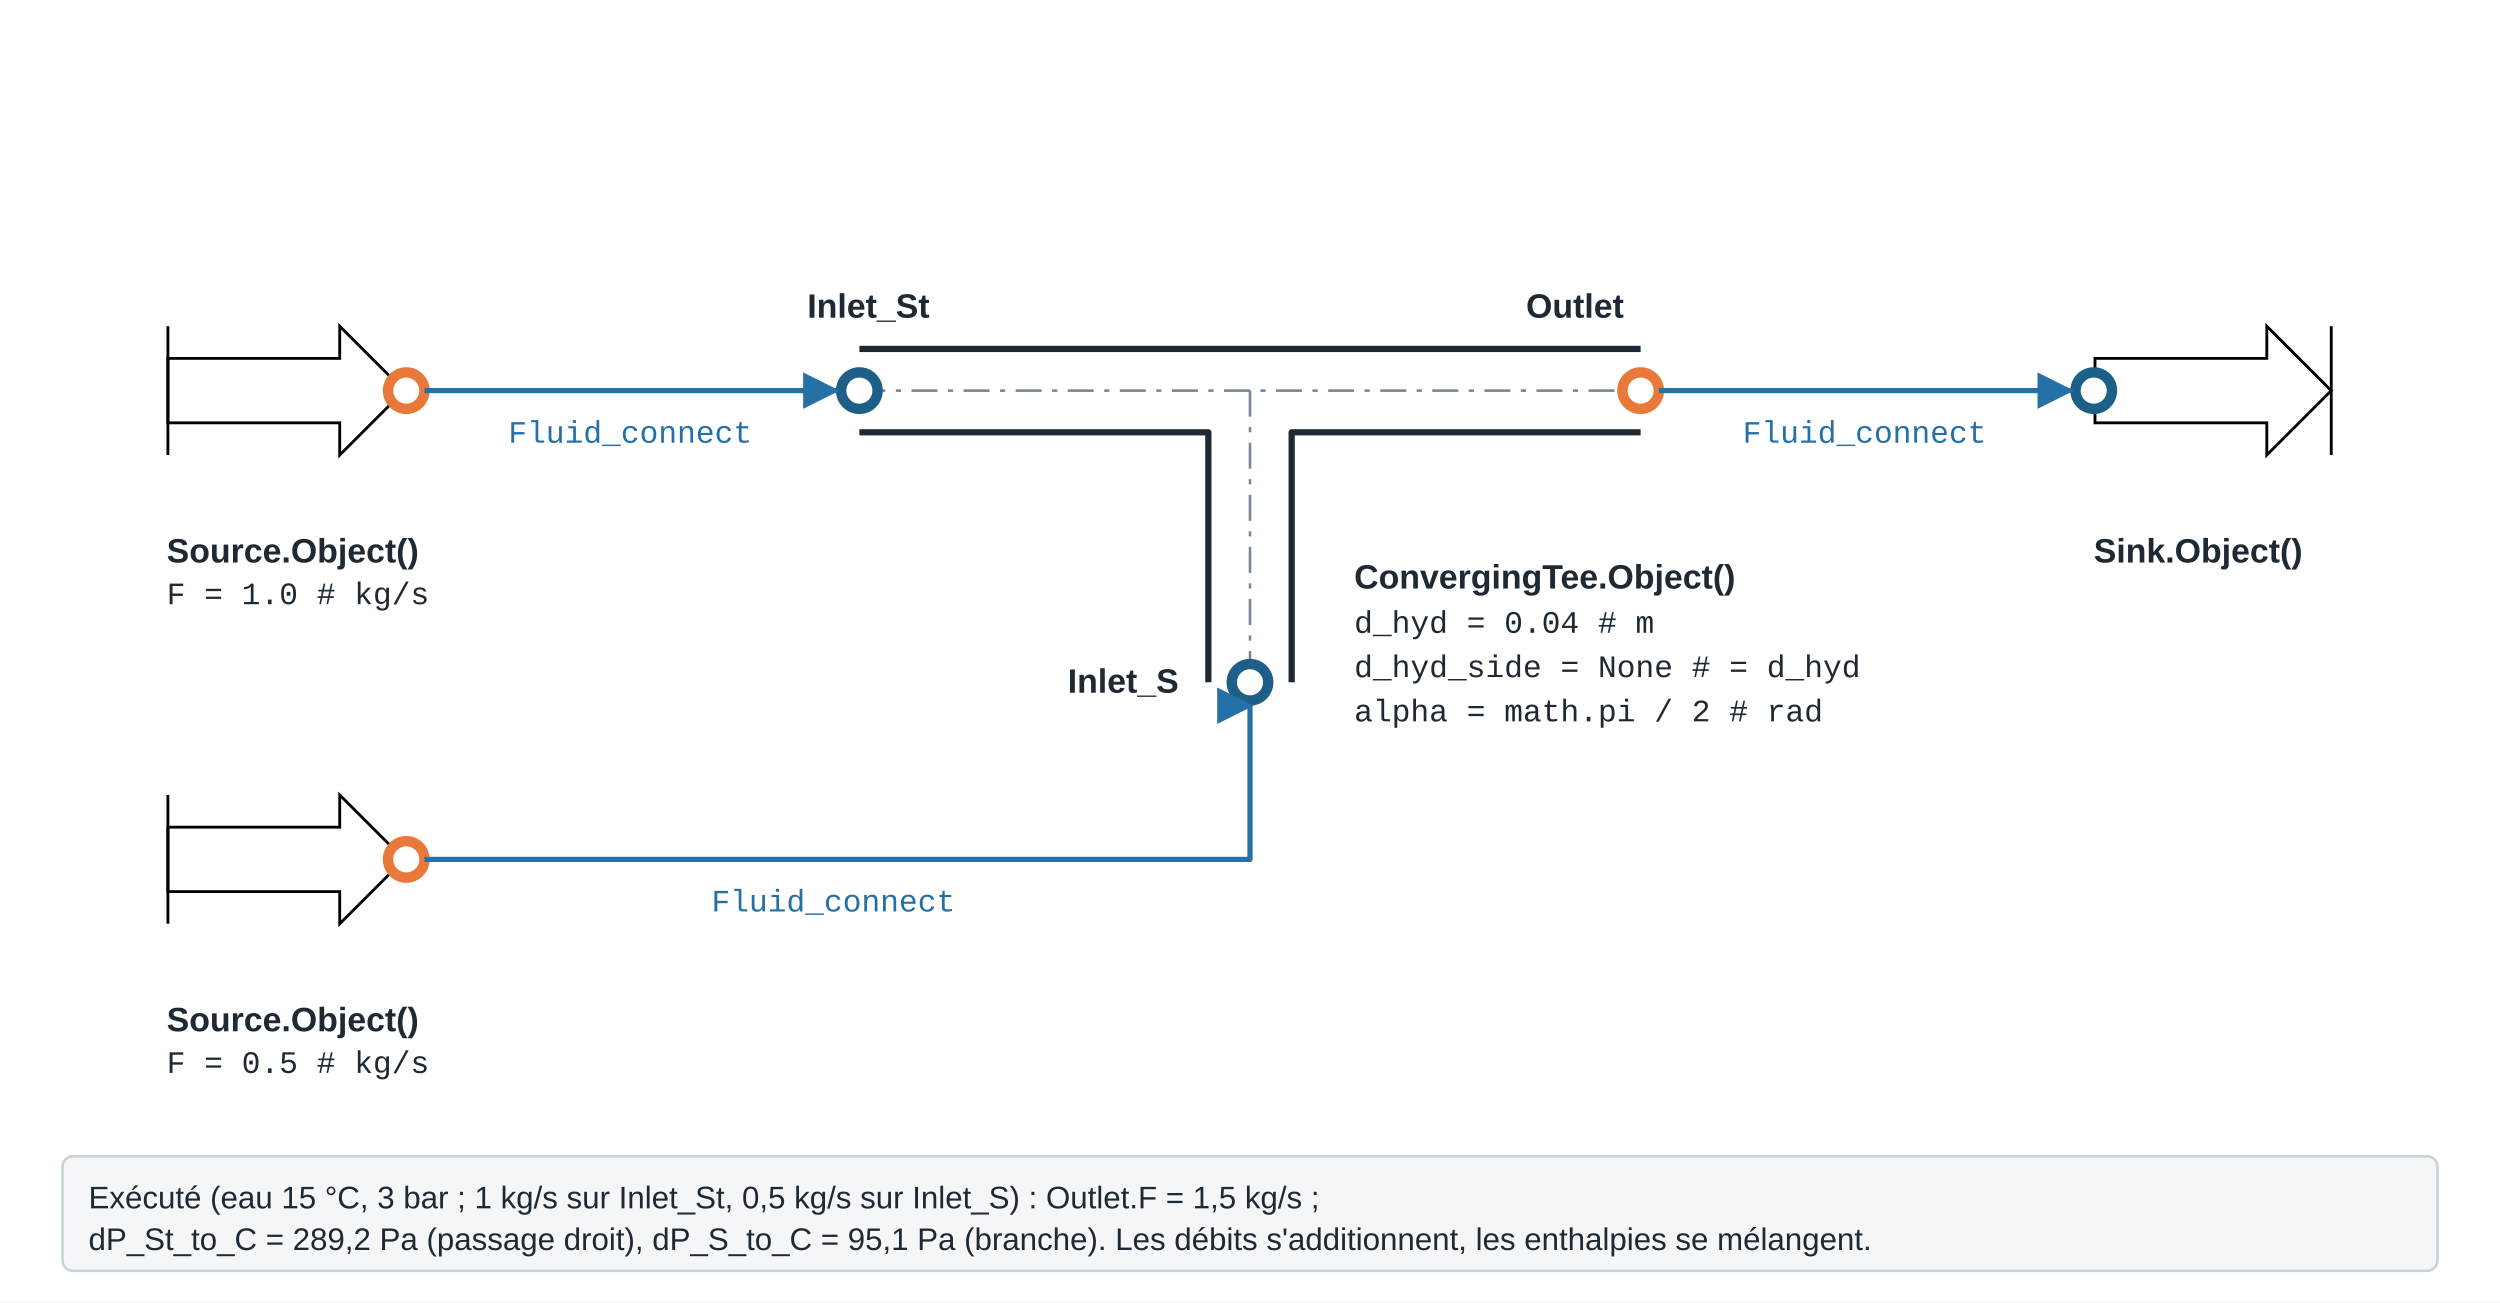
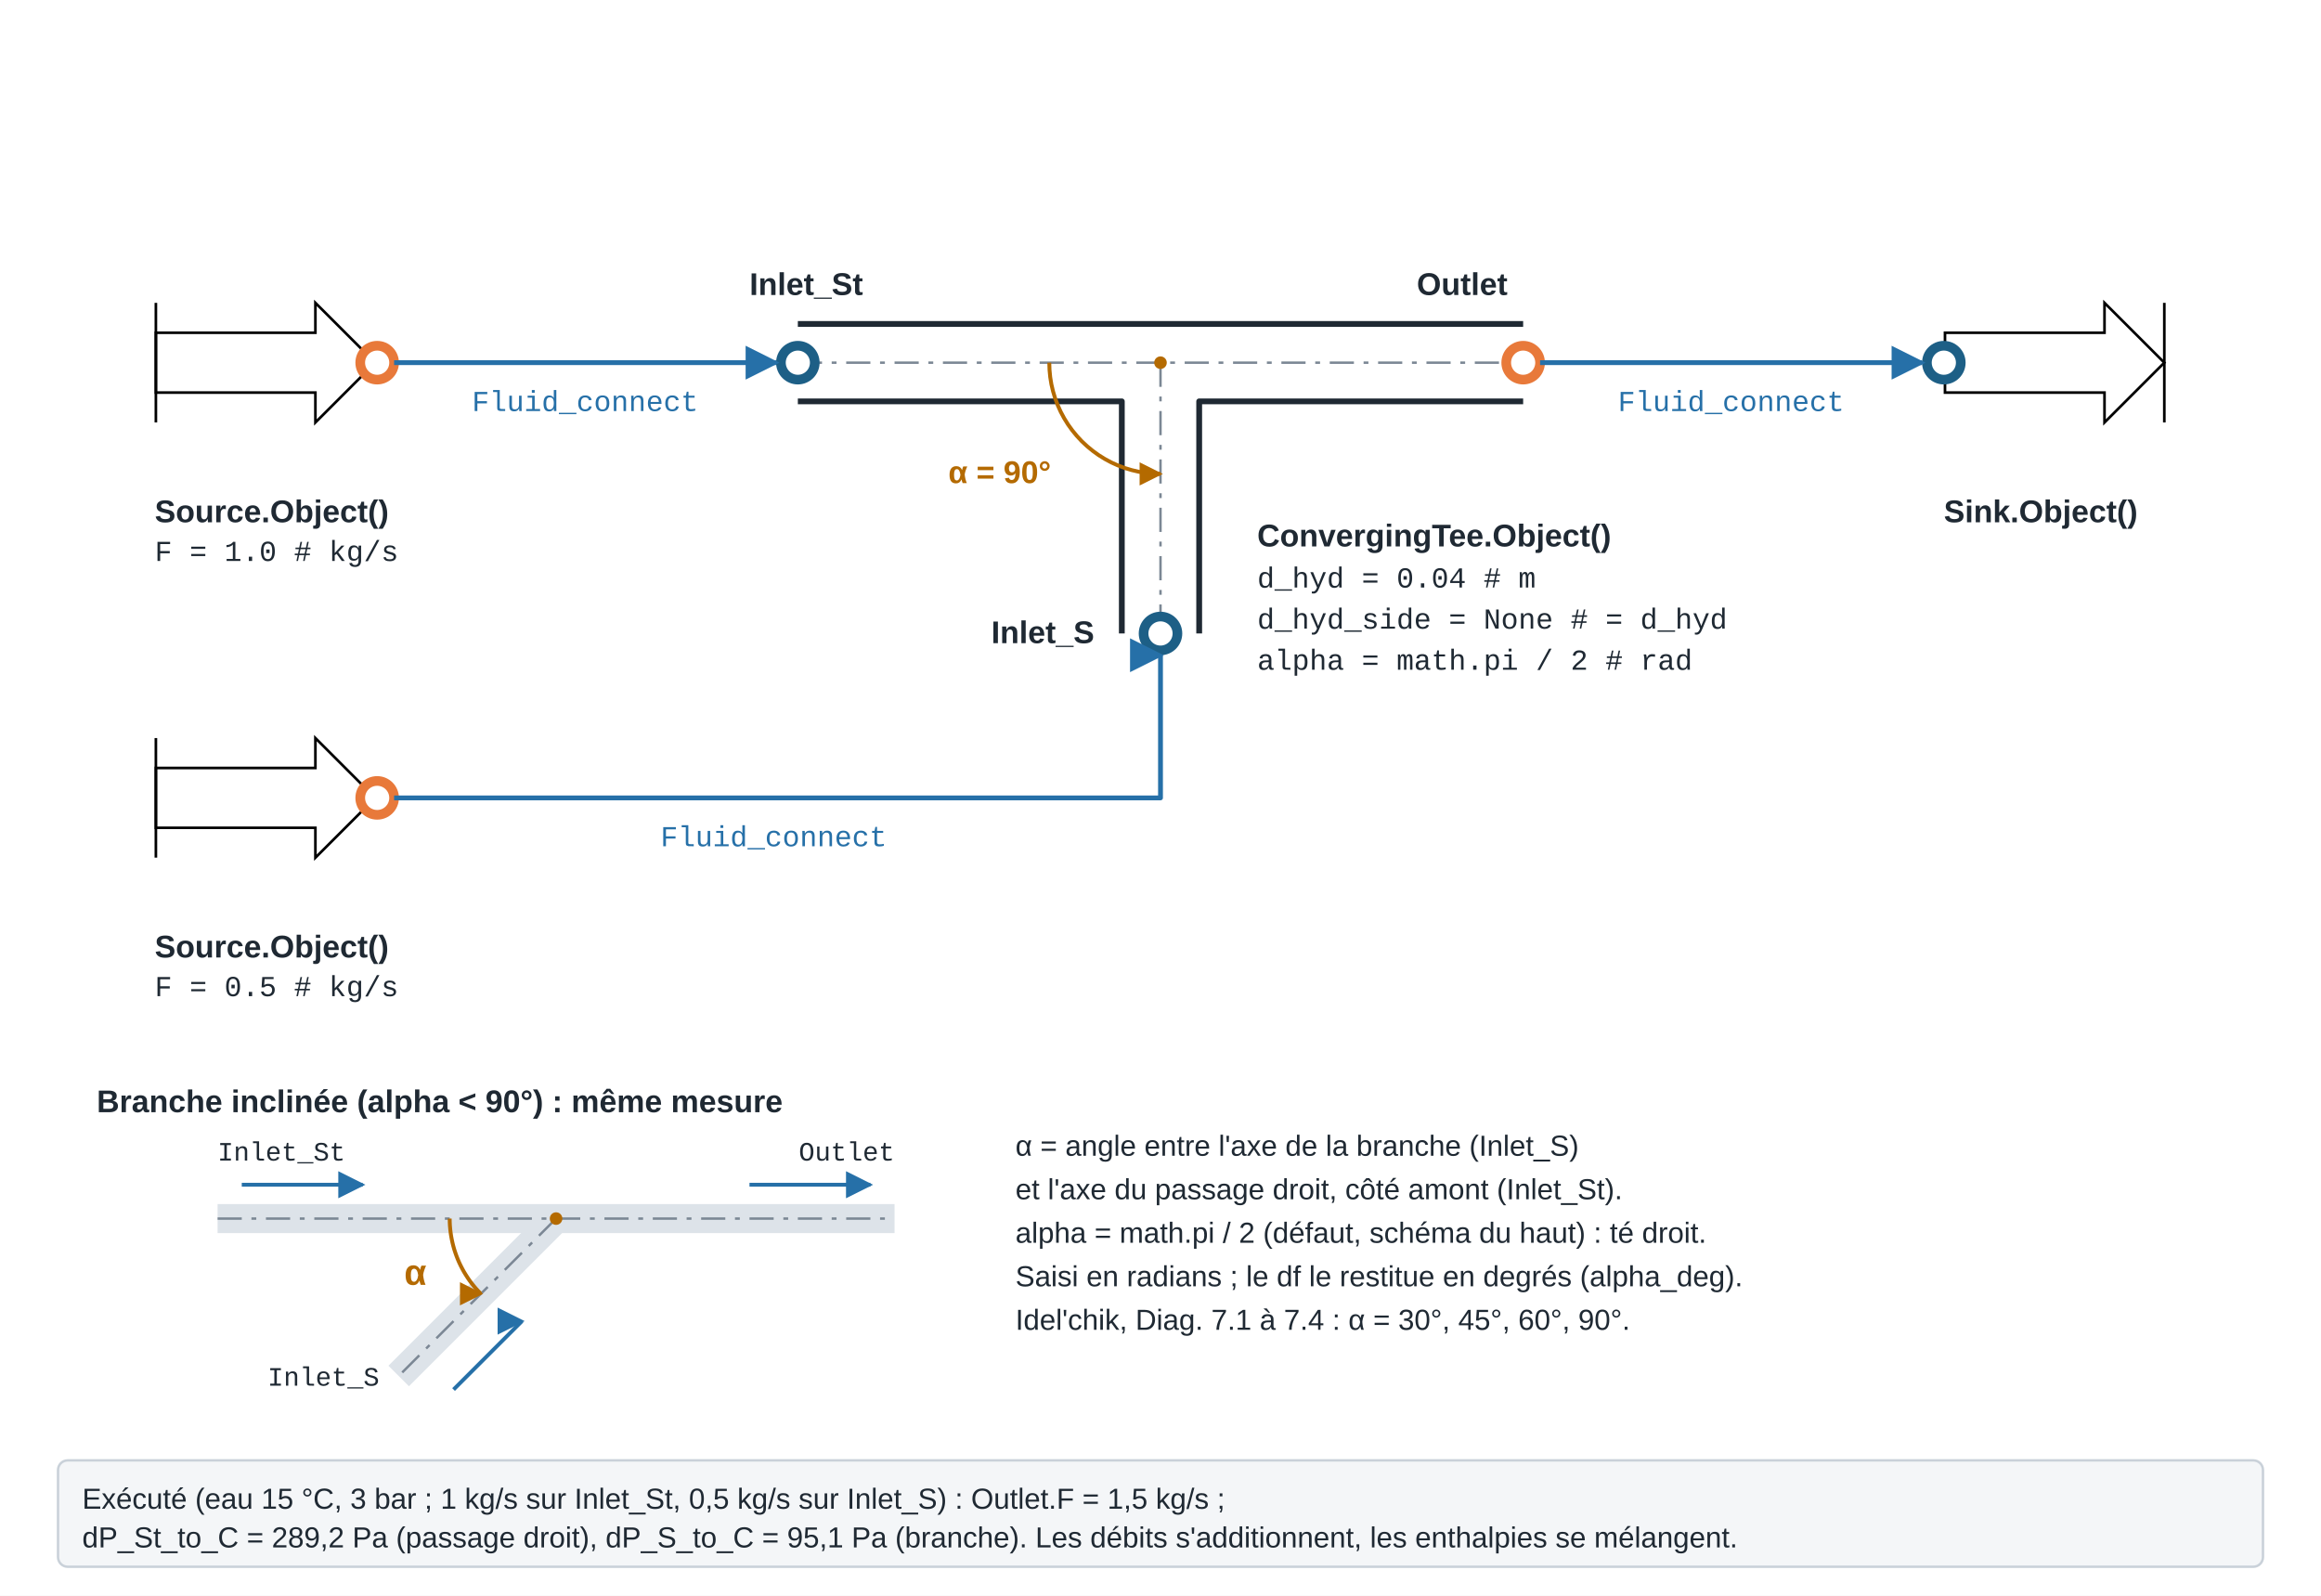
- <svg xmlns="http://www.w3.org/2000/svg" width="960" height="500" viewBox="0 0 960 500" role="img" aria-label="Assemblage d'un té convergent">
+ <svg xmlns="http://www.w3.org/2000/svg" width="960" height="660" viewBox="0 0 960 660" role="img" aria-label="Assemblage d'un té convergent">
  <defs>
    <marker id="fleche" viewBox="0 0 10 10" refX="9" refY="5" markerWidth="7" markerHeight="7" orient="auto-start-end">
      <path d="M 0 0 L 10 5 L 0 10 z" fill="#1f2933" />
    </marker>
    <marker id="fleche_cote" viewBox="0 0 10 10" refX="9" refY="5" markerWidth="6" markerHeight="6" orient="auto-start-end">
      <path d="M 0 0 L 10 5 L 0 10 z" fill="#b46a00" />
    </marker>
    <marker id="fleche_flux" viewBox="0 0 10 10" refX="9" refY="5" markerWidth="7" markerHeight="7" orient="auto-start-end">
      <path d="M 0 0 L 10 5 L 0 10 z" fill="#2670a8" />
    </marker>
  </defs>
-   <rect width="960" height="500" fill="#ffffff" />
+   <rect width="960" height="660" fill="#ffffff" />
  <g transform="translate(64.00 123.83) scale(0.3172)">
    <g transform="translate(-91 -451)">
      <path d="M92.5 494.5 300.5 494.5 300.5 455.5 378.5 533.5 300.5 611.501 300.5 572.501 92.5 572.501Z" stroke="#000000" stroke-width="3.438" stroke-miterlimit="8" fill="none" fill-rule="evenodd" />
      <path d="M92.5 455.5 92.5 611.405" stroke="#000000" stroke-width="3.438" stroke-miterlimit="8" fill="none" fill-rule="evenodd" />
    </g>
  </g>
  <text x="64.0" y="216.0" fill="#1f2933" text-anchor="start" font-family="Segoe UI, Arial, Helvetica, sans-serif" font-size="13" font-weight="600">Source.Object()</text>
  <text x="64.0" y="232.0" fill="#1f2933" text-anchor="start" font-family="Consolas, Courier New, monospace" font-size="12">F = 1.0   # kg/s</text>
  <circle cx="156.0" cy="150.0" r="7.0" fill="#ffffff" stroke="#e8793a" stroke-width="4" />
  <g transform="translate(64.00 303.83) scale(0.3172)">
    <g transform="translate(-91 -451)">
      <path d="M92.5 494.5 300.5 494.5 300.5 455.5 378.5 533.5 300.5 611.501 300.5 572.501 92.5 572.501Z" stroke="#000000" stroke-width="3.438" stroke-miterlimit="8" fill="none" fill-rule="evenodd" />
      <path d="M92.5 455.5 92.5 611.405" stroke="#000000" stroke-width="3.438" stroke-miterlimit="8" fill="none" fill-rule="evenodd" />
    </g>
  </g>
  <text x="64.0" y="396.0" fill="#1f2933" text-anchor="start" font-family="Segoe UI, Arial, Helvetica, sans-serif" font-size="13" font-weight="600">Source.Object()</text>
  <text x="64.0" y="412.0" fill="#1f2933" text-anchor="start" font-family="Consolas, Courier New, monospace" font-size="12">F = 0.5   # kg/s</text>
  <circle cx="156.0" cy="330.0" r="7.0" fill="#ffffff" stroke="#e8793a" stroke-width="4" />
  <g transform="translate(804.00 123.83) scale(0.3172)">
    <g transform="translate(-91 -671)">
      <path d="M92.5 714.5 300.5 714.5 300.5 675.5 378.5 753.5 300.5 831.501 300.5 792.501 92.5 792.501Z" stroke="#000000" stroke-width="3.438" stroke-miterlimit="8" fill="none" fill-rule="evenodd" />
      <path d="M378.5 675.5 378.5 831.405" stroke="#000000" stroke-width="3.438" stroke-miterlimit="8" fill="none" fill-rule="evenodd" />
    </g>
  </g>
  <text x="804.0" y="216.0" fill="#1f2933" text-anchor="start" font-family="Segoe UI, Arial, Helvetica, sans-serif" font-size="13" font-weight="600">Sink.Object()</text>
  <circle cx="804.0" cy="150.0" r="7.0" fill="#ffffff" stroke="#1d5f86" stroke-width="4" />
  <polyline points="330.00,134.00 630.00,134.00" fill="none" stroke="#1f2933" stroke-width="2.4" stroke-linejoin="round" />
  <polyline points="330.00,166.00 464.00,166.00 464.00,262.00" fill="none" stroke="#1f2933" stroke-width="2.4" stroke-linejoin="round" />
  <polyline points="630.00,166.00 496.00,166.00 496.00,262.00" fill="none" stroke="#1f2933" stroke-width="2.4" stroke-linejoin="round" />
  <line x1="330.0" y1="150.0" x2="630.0" y2="150.0" stroke="#7b8794" stroke-width="1.0" stroke-dasharray="10 4 2 4" />
  <line x1="480.0" y1="150.0" x2="480.0" y2="262.0" stroke="#7b8794" stroke-width="1.0" stroke-dasharray="10 4 2 4" />
+   <polyline points="434.00,150.00 434.10,153.01 434.39,156.00 434.88,158.97 435.57,161.91 436.44,164.79 437.50,167.60 438.74,170.35 440.16,173.00 441.75,175.56 443.51,178.00 445.42,180.33 447.47,182.53 449.67,184.58 452.00,186.49 454.44,188.25 457.00,189.84 459.65,191.26 462.40,192.50 465.21,193.56 468.09,194.43 471.03,195.12 474.00,195.61 476.99,195.90 480.00,196.00" fill="none" stroke="#b46a00" stroke-width="1.6" stroke-linejoin="round" marker-end="url(#fleche_cote)" />
+   <circle cx="480.0" cy="150.0" r="2.6" fill="#b46a00" stroke="none" stroke-width="0.0" />
+   <text x="434.7" y="199.8" fill="#b46a00" text-anchor="end" font-family="Segoe UI, Arial, Helvetica, sans-serif" font-size="13" font-weight="600">α = 90°</text>
+   <text x="40.0" y="460.0" fill="#1f2933" text-anchor="start" font-family="Segoe UI, Arial, Helvetica, sans-serif" font-size="13" font-weight="600">Branche inclinée (alpha &lt; 90°) : même mesure</text>
+   <line x1="90.0" y1="504.0" x2="370.0" y2="504.0" stroke="#dde3e9" stroke-width="12" />
+   <line x1="230.0" y1="504.0" x2="164.9" y2="569.1" stroke="#dde3e9" stroke-width="12" />
+   <line x1="90.0" y1="504.0" x2="370.0" y2="504.0" stroke="#7b8794" stroke-width="1.0" stroke-dasharray="10 4 2 4" />
+   <line x1="230.0" y1="504.0" x2="164.9" y2="569.1" stroke="#7b8794" stroke-width="1.0" stroke-dasharray="10 4 2 4" />
+   <line x1="100.0" y1="490.0" x2="150.0" y2="490.0" stroke="#2670a8" stroke-width="1.6" marker-end="url(#fleche_flux)" />
+   <line x1="310.0" y1="490.0" x2="360.0" y2="490.0" stroke="#2670a8" stroke-width="1.6" marker-end="url(#fleche_flux)" />
+   <line x1="187.6" y1="574.7" x2="215.9" y2="546.4" stroke="#2670a8" stroke-width="1.6" marker-end="url(#fleche_flux)" />
+   <text x="90.0" y="480.0" fill="#1f2933" text-anchor="start" font-family="Consolas, Courier New, monospace" font-size="11">Inlet_St</text>
+   <text x="370.0" y="480.0" fill="#1f2933" text-anchor="end" font-family="Consolas, Courier New, monospace" font-size="11">Outlet</text>
+   <text x="156.9" y="573.1" fill="#1f2933" text-anchor="end" font-family="Consolas, Courier New, monospace" font-size="11">Inlet_S</text>
+   <polyline points="186.00,504.00 186.02,505.44 186.09,506.88 186.21,508.31 186.38,509.74 186.59,511.17 186.85,512.58 187.15,513.99 187.50,515.39 187.89,516.77 188.34,518.14 188.82,519.50 189.35,520.84 189.92,522.16 190.54,523.46 191.20,524.74 191.89,526.00 192.64,527.23 193.42,528.45 194.23,529.63 195.09,530.79 195.99,531.91 196.92,533.01 197.89,534.08 198.89,535.11" fill="none" stroke="#b46a00" stroke-width="1.6" stroke-linejoin="round" marker-end="url(#fleche_cote)" />
+   <circle cx="230.0" cy="504.0" r="2.6" fill="#b46a00" stroke="none" stroke-width="0.0" />
+   <text x="176.4" y="531.4" fill="#b46a00" text-anchor="end" font-family="Segoe UI, Arial, Helvetica, sans-serif" font-size="15" font-weight="600">α</text>
+   <text x="420.0" y="478.0" fill="#1f2933" text-anchor="start" font-family="Segoe UI, Arial, Helvetica, sans-serif" font-size="12">α = angle entre l'axe de la branche (Inlet_S)</text>
+   <text x="420.0" y="496.0" fill="#1f2933" text-anchor="start" font-family="Segoe UI, Arial, Helvetica, sans-serif" font-size="12">et l'axe du passage droit, côté amont (Inlet_St).</text>
+   <text x="420.0" y="514.0" fill="#1f2933" text-anchor="start" font-family="Segoe UI, Arial, Helvetica, sans-serif" font-size="12">alpha = math.pi / 2 (défaut, schéma du haut) : té droit.</text>
+   <text x="420.0" y="532.0" fill="#1f2933" text-anchor="start" font-family="Segoe UI, Arial, Helvetica, sans-serif" font-size="12">Saisi en radians ; le df le restitue en degrés (alpha_deg).</text>
+   <text x="420.0" y="550.0" fill="#1f2933" text-anchor="start" font-family="Segoe UI, Arial, Helvetica, sans-serif" font-size="12">Idel'chik, Diag. 7.1 à 7.4 : α = 30°, 45°, 60°, 90°.</text>
  <circle cx="330.0" cy="150.0" r="7.0" fill="#ffffff" stroke="#1d5f86" stroke-width="4" />
  <circle cx="480.0" cy="262.0" r="7.0" fill="#ffffff" stroke="#1d5f86" stroke-width="4" />
  <circle cx="630.0" cy="150.0" r="7.0" fill="#ffffff" stroke="#e8793a" stroke-width="4" />
  <polyline points="163.00,150.00 321.00,150.00" fill="none" stroke="#2670a8" stroke-width="2.0" stroke-linejoin="round" marker-end="url(#fleche_flux)" />
  <text x="242.0" y="170.0" fill="#2670a8" text-anchor="middle" font-family="Consolas, Courier New, monospace" font-size="12">Fluid_connect</text>
  <polyline points="163.00,330.00 480.00,330.00 480.00,271.00" fill="none" stroke="#2670a8" stroke-width="2.0" stroke-linejoin="round" marker-end="url(#fleche_flux)" />
  <text x="320.0" y="350.0" fill="#2670a8" text-anchor="middle" font-family="Consolas, Courier New, monospace" font-size="12">Fluid_connect</text>
  <polyline points="637.00,150.00 795.00,150.00" fill="none" stroke="#2670a8" stroke-width="2.0" stroke-linejoin="round" marker-end="url(#fleche_flux)" />
  <text x="716.0" y="170.0" fill="#2670a8" text-anchor="middle" font-family="Consolas, Courier New, monospace" font-size="12">Fluid_connect</text>
  <text x="520.0" y="226.0" fill="#1f2933" text-anchor="start" font-family="Segoe UI, Arial, Helvetica, sans-serif" font-size="13" font-weight="600">ConvergingTee.Object()</text>
  <text x="520.0" y="243.0" fill="#1f2933" text-anchor="start" font-family="Consolas, Courier New, monospace" font-size="12">d_hyd = 0.04        # m</text>
  <text x="520.0" y="260.0" fill="#1f2933" text-anchor="start" font-family="Consolas, Courier New, monospace" font-size="12">d_hyd_side = None   # = d_hyd</text>
  <text x="520.0" y="277.0" fill="#1f2933" text-anchor="start" font-family="Consolas, Courier New, monospace" font-size="12">alpha = math.pi / 2 # rad</text>
  <text x="310.0" y="122.0" fill="#1f2933" text-anchor="start" font-family="Segoe UI, Arial, Helvetica, sans-serif" font-size="13" font-weight="600">Inlet_St</text>
  <text x="410.0" y="266.0" fill="#1f2933" text-anchor="start" font-family="Segoe UI, Arial, Helvetica, sans-serif" font-size="13" font-weight="600">Inlet_S</text>
  <text x="586.0" y="122.0" fill="#1f2933" text-anchor="start" font-family="Segoe UI, Arial, Helvetica, sans-serif" font-size="13" font-weight="600">Outlet</text>
-   <rect x="24.0" y="444.0" width="912.0" height="44.0" rx="4" fill="#f4f6f8" stroke="#c9d1d9" stroke-width="1.0" />
-   <text x="34.0" y="464.0" fill="#1f2933" text-anchor="start" font-family="Segoe UI, Arial, Helvetica, sans-serif" font-size="12">Exécuté (eau 15 °C, 3 bar ; 1 kg/s sur Inlet_St, 0,5 kg/s sur Inlet_S) : Outlet.F = 1,5 kg/s ;</text>
-   <text x="34.0" y="480.0" fill="#1f2933" text-anchor="start" font-family="Segoe UI, Arial, Helvetica, sans-serif" font-size="12">dP_St_to_C = 289,2 Pa (passage droit), dP_S_to_C = 95,1 Pa (branche). Les débits s'additionnent, les enthalpies se mélangent.</text>
+   <rect x="24.0" y="604.0" width="912.0" height="44.0" rx="4" fill="#f4f6f8" stroke="#c9d1d9" stroke-width="1.0" />
+   <text x="34.0" y="624.0" fill="#1f2933" text-anchor="start" font-family="Segoe UI, Arial, Helvetica, sans-serif" font-size="12">Exécuté (eau 15 °C, 3 bar ; 1 kg/s sur Inlet_St, 0,5 kg/s sur Inlet_S) : Outlet.F = 1,5 kg/s ;</text>
+   <text x="34.0" y="640.0" fill="#1f2933" text-anchor="start" font-family="Segoe UI, Arial, Helvetica, sans-serif" font-size="12">dP_St_to_C = 289,2 Pa (passage droit), dP_S_to_C = 95,1 Pa (branche). Les débits s'additionnent, les enthalpies se mélangent.</text>
</svg>
